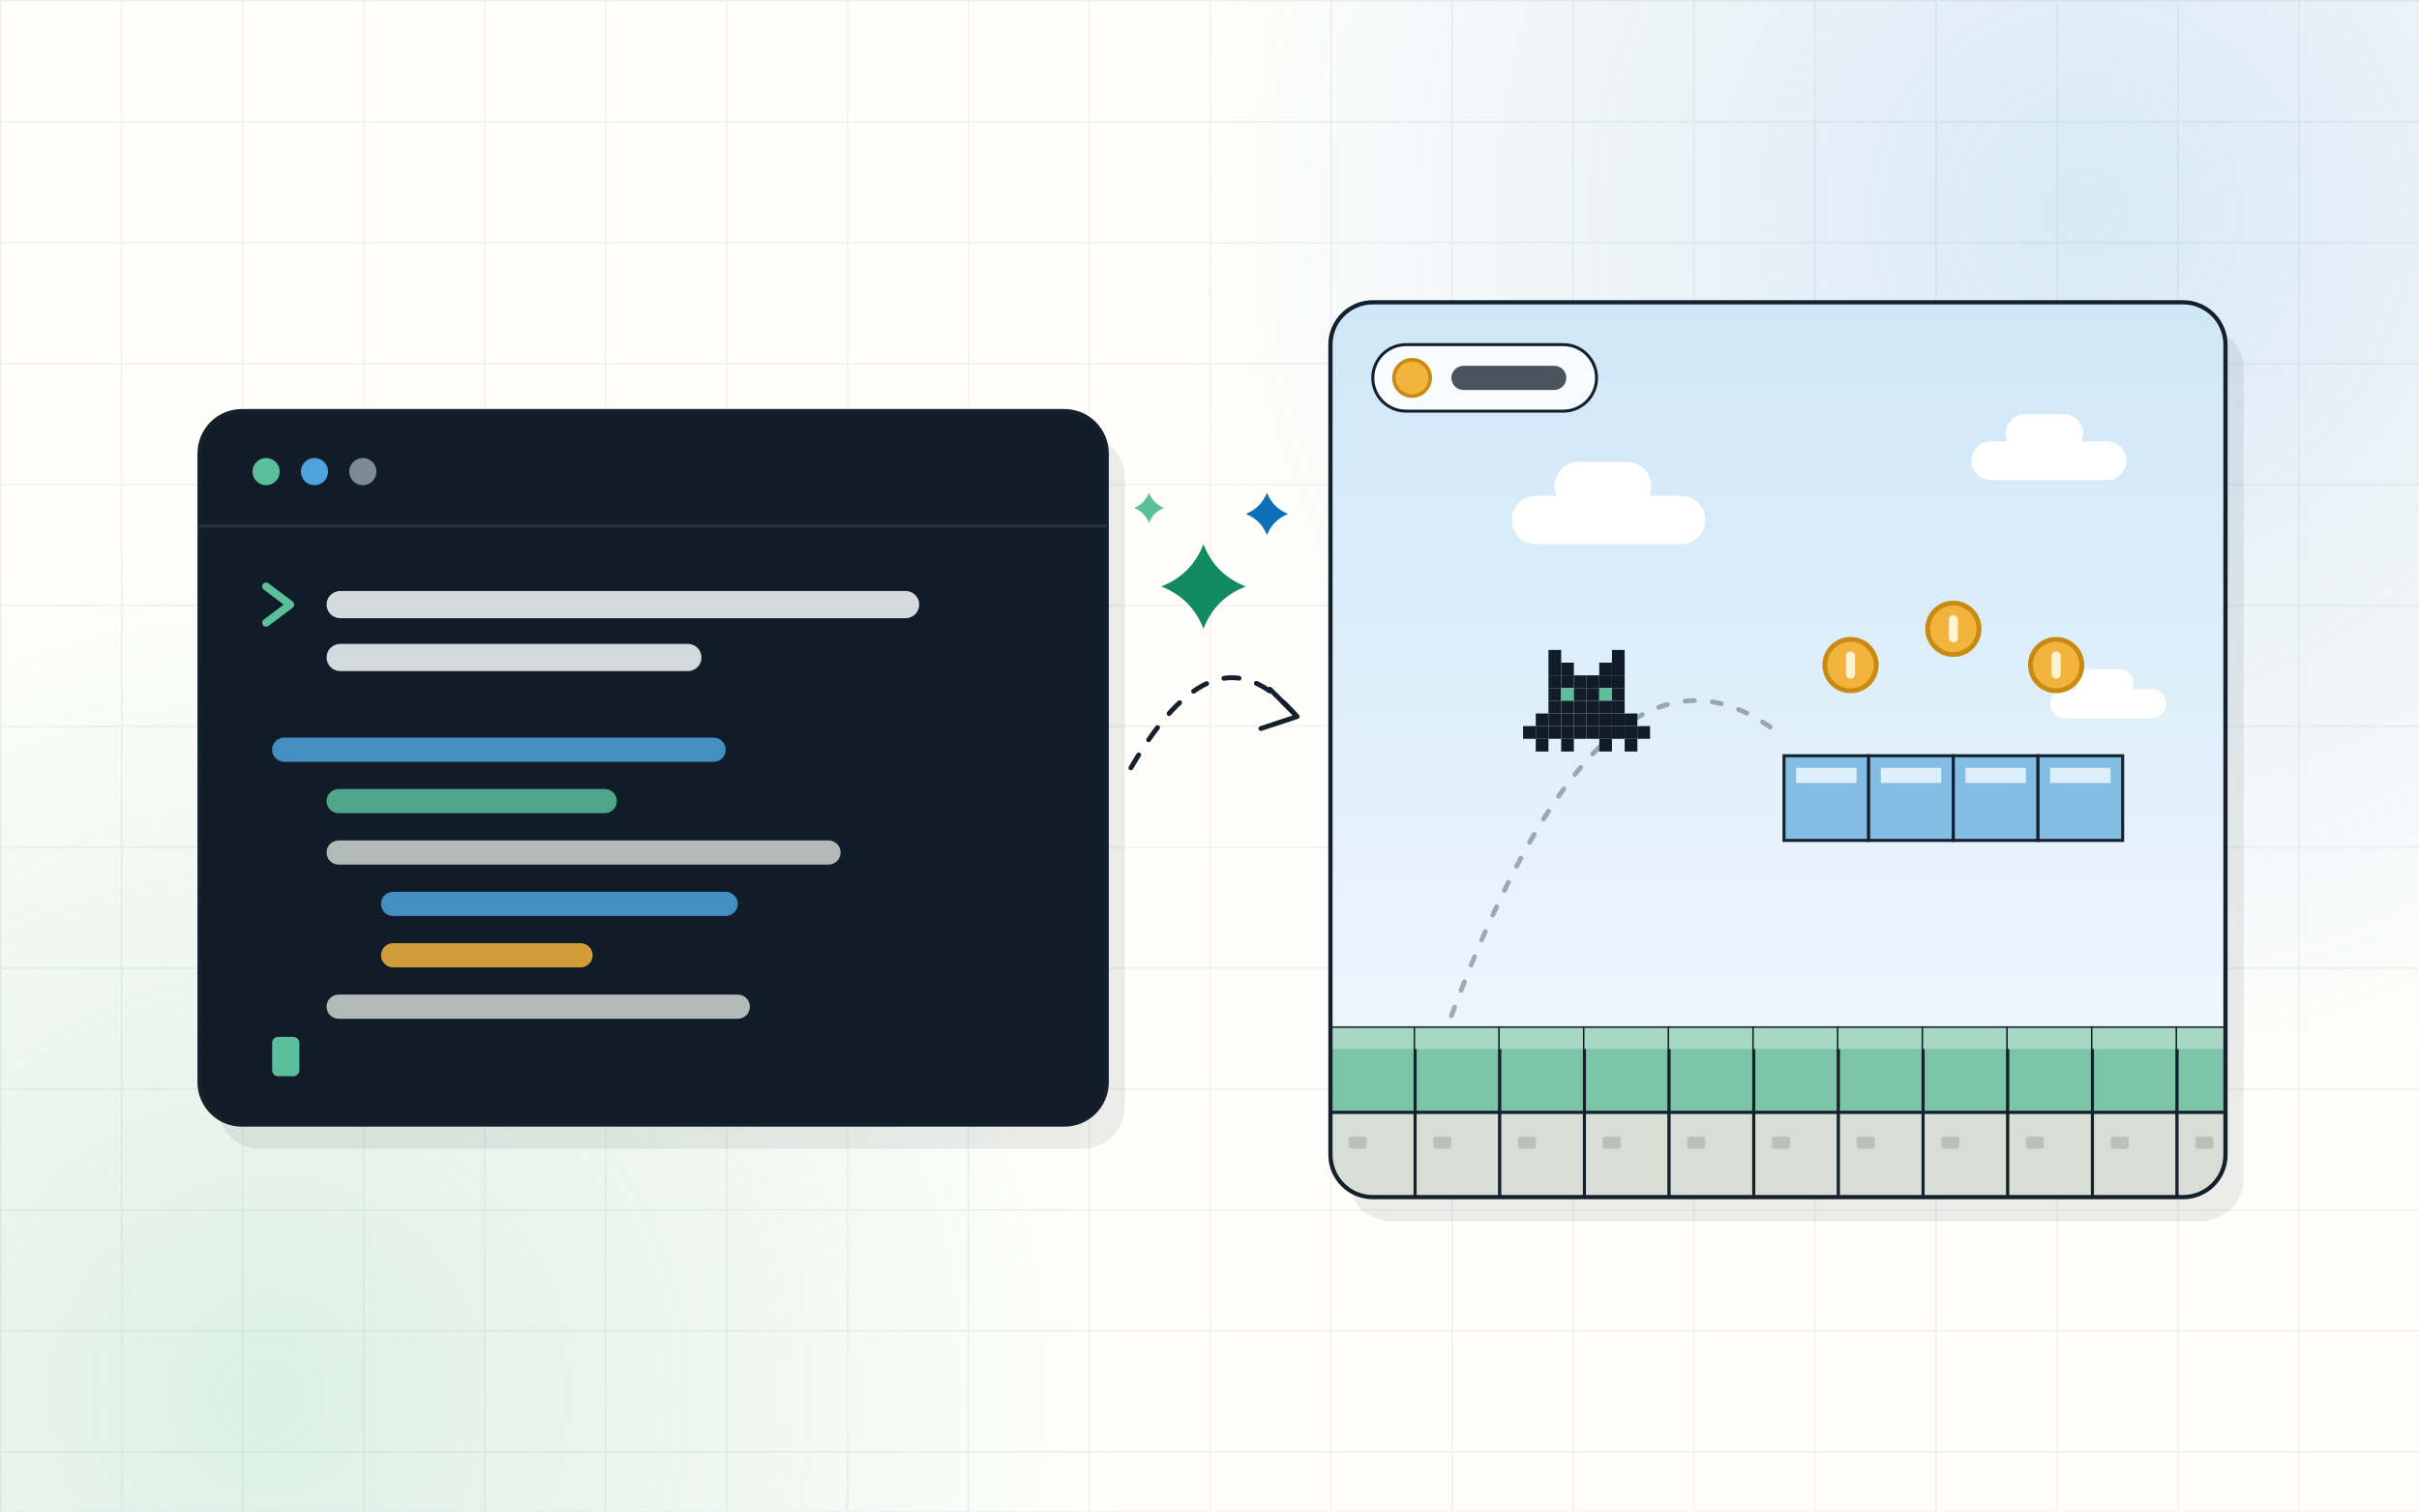
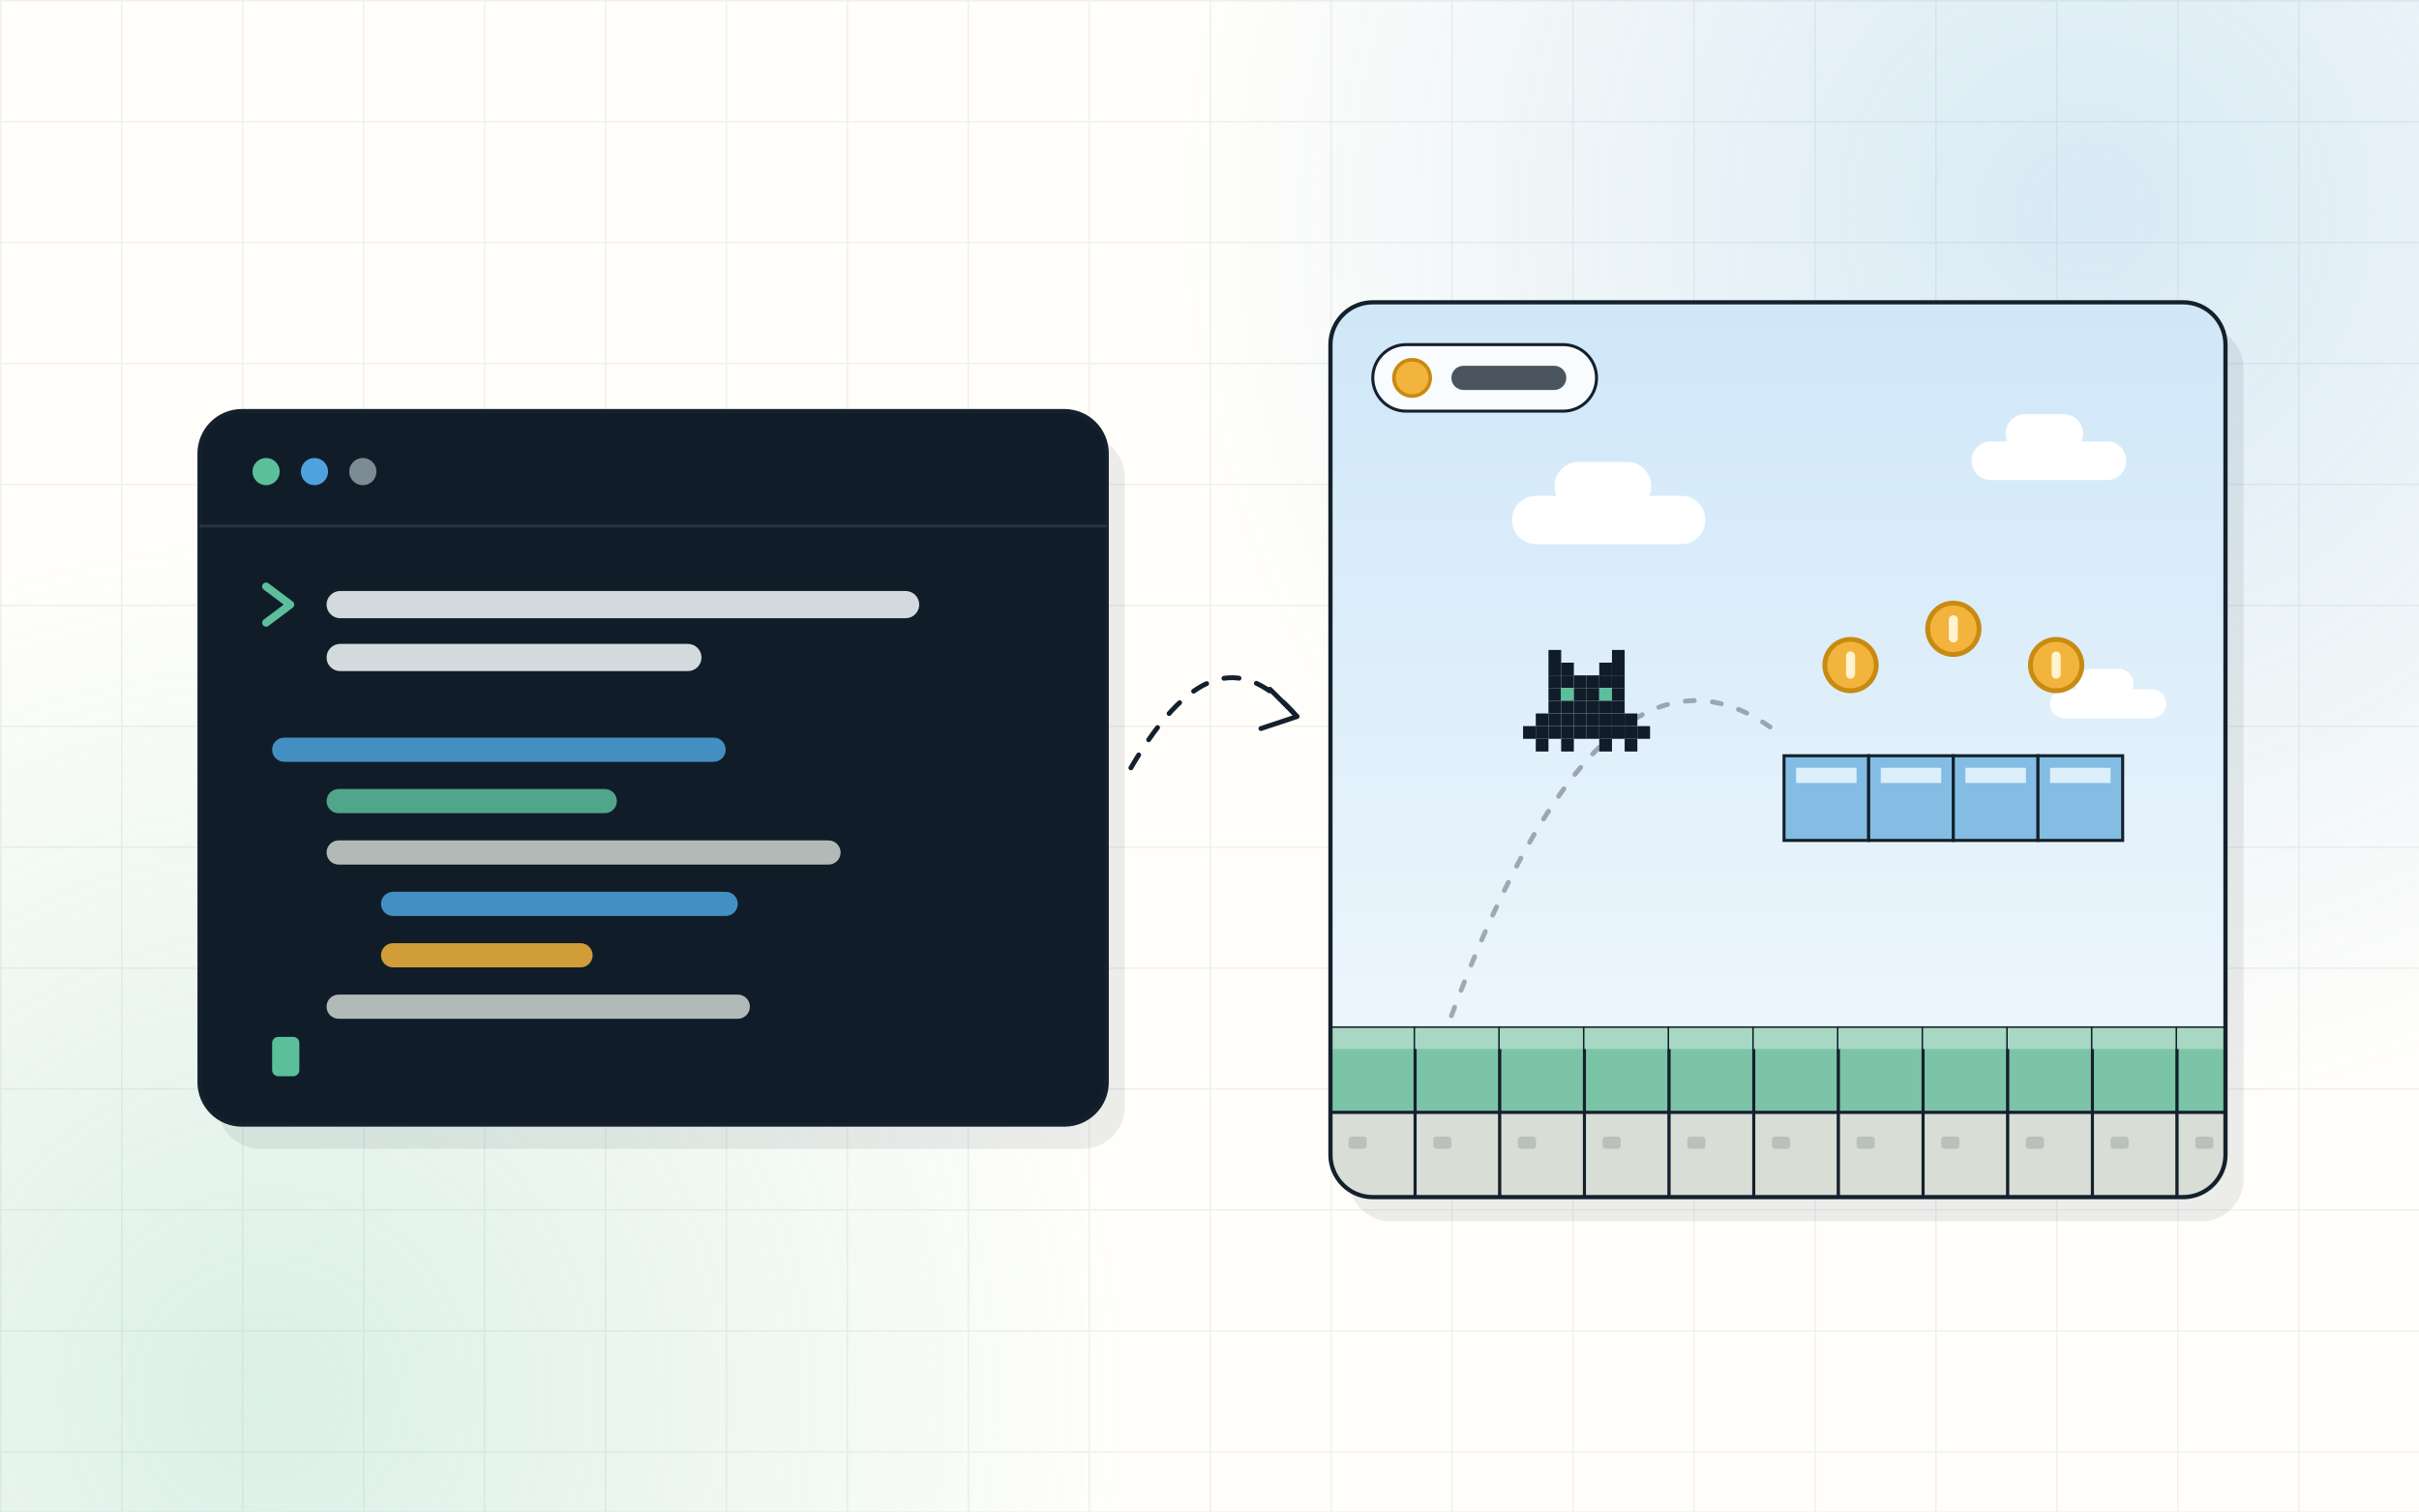
<svg xmlns="http://www.w3.org/2000/svg" viewBox="0 0 800 500" width="800" height="500">
  <defs>
    <pattern id="grid" width="40" height="40" patternUnits="userSpaceOnUse">
      <path d="M40 0H0V40" fill="none" stroke="#101d29" stroke-opacity="0.06" stroke-width="1" />
    </pattern>
    <radialGradient id="glowB" cx="0.5" cy="0.5" r="0.5">
      <stop offset="0" stop-color="#4ea3dd" stop-opacity="0.22" />
      <stop offset="1" stop-color="#4ea3dd" stop-opacity="0" />
    </radialGradient>
    <radialGradient id="glowG" cx="0.5" cy="0.5" r="0.5">
      <stop offset="0" stop-color="#5cbf9b" stop-opacity="0.22" />
      <stop offset="1" stop-color="#5cbf9b" stop-opacity="0" />
    </radialGradient>
    <clipPath id="screen">
      <rect x="440" y="100" width="296" height="296" rx="14" />
    </clipPath>
    <linearGradient id="sky" x1="0" y1="0" x2="0" y2="1">
      <stop offset="0" stop-color="#cfe7f8" />
      <stop offset="1" stop-color="#f3f9fd" />
    </linearGradient>
  </defs>
  <rect width="800" height="500" fill="#fffefb" />
  <rect width="800" height="500" fill="url(#grid)" />
  <circle cx="690" cy="70" r="300" fill="url(#glowB)" />
  <circle cx="90" cy="460" r="280" fill="url(#glowG)" />
  <rect x="72" y="144" width="300" height="236" rx="14" fill="#14202b" fill-opacity="0.08" />
  <rect x="66" y="136" width="300" height="236" rx="14" fill="#101d29" stroke="#14202b" stroke-width="1.4" />
  <circle cx="88" cy="156" r="4.5" fill="#5cbf9b" />
  <circle cx="104" cy="156" r="4.5" fill="#4ea3dd" />
  <circle cx="120" cy="156" r="4.5" fill="#7d8b95" />
  <line x1="66" y1="174" x2="366" y2="174" stroke="#ffffff" stroke-opacity="0.1" />
  <path d="M88 194 L96 200 L88 206" fill="none" stroke="#5cbf9b" stroke-width="2.6" stroke-linecap="round" stroke-linejoin="round" />
  <rect x="108" y="195.5" width="196" height="9" rx="4.5" fill="#e8eef2" fill-opacity="0.9" />
  <rect x="108" y="213" width="124" height="9" rx="4.5" fill="#e8eef2" fill-opacity="0.9" />
  <rect x="90" y="244" width="150" height="8" rx="4.0" fill="#4ea3dd" fill-opacity="0.85" />
  <rect x="108" y="261" width="96" height="8" rx="4.0" fill="#5cbf9b" fill-opacity="0.85" />
  <rect x="108" y="278" width="170" height="8" rx="4.0" fill="#cfd6d1" fill-opacity="0.85" />
  <rect x="126" y="295" width="118" height="8" rx="4.0" fill="#4ea3dd" fill-opacity="0.85" />
  <rect x="126" y="312" width="70" height="8" rx="4.0" fill="#f2b43c" fill-opacity="0.85" />
  <rect x="108" y="329" width="140" height="8" rx="4.0" fill="#cfd6d1" fill-opacity="0.85" />
  <rect x="90" y="343" width="9" height="13" rx="2" fill="#5cbf9b" />
  <path d="M374 254 C 395 218, 412 218, 428 236" fill="none" stroke="#14202b" stroke-width="1.6" stroke-dasharray="5 6" stroke-linecap="round" />
  <path d="M420 228 L429 237 L417 241" fill="none" stroke="#14202b" stroke-width="1.6" stroke-linecap="round" stroke-linejoin="round" />
-   <path d="M398 180 Q401.9 190.1 412 194 Q401.9 197.9 398 208 Q394.1 197.9 384 194 Q394.1 190.1 398 180Z" fill="#128a62" />
-   <path d="M419 163 Q421 168 426 170 Q421 172 419 177 Q417 172 412 170 Q417 168 419 163Z" fill="#0e6fb8" />
-   <path d="M380 163 Q381.4 166.6 385 168 Q381.4 169.4 380 173 Q378.6 169.4 375 168 Q378.6 166.6 380 163Z" fill="#5cbf9b" />
  <rect x="446" y="108" width="296" height="296" rx="14" fill="#14202b" fill-opacity="0.08" />
  <g clip-path="url(#screen)">
    <rect x="440" y="100" width="296" height="296" fill="url(#sky)" />
    <rect x="500" y="164" width="64" height="16" rx="8" fill="#ffffff" />
    <rect x="514.1" y="152.8" width="32" height="16" rx="8" fill="#ffffff" />
    <rect x="652" y="146" width="51.2" height="12.8" rx="6.4" fill="#ffffff" />
    <rect x="663.3" y="137" width="25.6" height="12.8" rx="6.4" fill="#ffffff" />
    <rect x="678" y="228" width="38.4" height="9.6" rx="4.8" fill="#ffffff" />
    <rect x="686.4" y="221.3" width="19.2" height="9.6" rx="4.8" fill="#ffffff" />
    <rect x="440" y="340" width="28" height="28" fill="#7cc4a8" stroke="#14202b" stroke-width="1" />
    <rect x="440" y="340" width="28" height="7" fill="#a8d8c4" />
    <rect x="440" y="368" width="28" height="28" fill="#d8ddd6" stroke="#14202b" stroke-width="1" />
    <rect x="446" y="376" width="6" height="4" rx="1" fill="#b9c1ba" />
    <rect x="468" y="340" width="28" height="28" fill="#7cc4a8" stroke="#14202b" stroke-width="1" />
    <rect x="468" y="340" width="28" height="7" fill="#a8d8c4" />
    <rect x="468" y="368" width="28" height="28" fill="#d8ddd6" stroke="#14202b" stroke-width="1" />
    <rect x="474" y="376" width="6" height="4" rx="1" fill="#b9c1ba" />
    <rect x="496" y="340" width="28" height="28" fill="#7cc4a8" stroke="#14202b" stroke-width="1" />
    <rect x="496" y="340" width="28" height="7" fill="#a8d8c4" />
    <rect x="496" y="368" width="28" height="28" fill="#d8ddd6" stroke="#14202b" stroke-width="1" />
    <rect x="502" y="376" width="6" height="4" rx="1" fill="#b9c1ba" />
    <rect x="524" y="340" width="28" height="28" fill="#7cc4a8" stroke="#14202b" stroke-width="1" />
    <rect x="524" y="340" width="28" height="7" fill="#a8d8c4" />
    <rect x="524" y="368" width="28" height="28" fill="#d8ddd6" stroke="#14202b" stroke-width="1" />
    <rect x="530" y="376" width="6" height="4" rx="1" fill="#b9c1ba" />
    <rect x="552" y="340" width="28" height="28" fill="#7cc4a8" stroke="#14202b" stroke-width="1" />
    <rect x="552" y="340" width="28" height="7" fill="#a8d8c4" />
    <rect x="552" y="368" width="28" height="28" fill="#d8ddd6" stroke="#14202b" stroke-width="1" />
    <rect x="558" y="376" width="6" height="4" rx="1" fill="#b9c1ba" />
    <rect x="580" y="340" width="28" height="28" fill="#7cc4a8" stroke="#14202b" stroke-width="1" />
    <rect x="580" y="340" width="28" height="7" fill="#a8d8c4" />
    <rect x="580" y="368" width="28" height="28" fill="#d8ddd6" stroke="#14202b" stroke-width="1" />
    <rect x="586" y="376" width="6" height="4" rx="1" fill="#b9c1ba" />
    <rect x="608" y="340" width="28" height="28" fill="#7cc4a8" stroke="#14202b" stroke-width="1" />
    <rect x="608" y="340" width="28" height="7" fill="#a8d8c4" />
    <rect x="608" y="368" width="28" height="28" fill="#d8ddd6" stroke="#14202b" stroke-width="1" />
    <rect x="614" y="376" width="6" height="4" rx="1" fill="#b9c1ba" />
    <rect x="636" y="340" width="28" height="28" fill="#7cc4a8" stroke="#14202b" stroke-width="1" />
    <rect x="636" y="340" width="28" height="7" fill="#a8d8c4" />
    <rect x="636" y="368" width="28" height="28" fill="#d8ddd6" stroke="#14202b" stroke-width="1" />
    <rect x="642" y="376" width="6" height="4" rx="1" fill="#b9c1ba" />
    <rect x="664" y="340" width="28" height="28" fill="#7cc4a8" stroke="#14202b" stroke-width="1" />
    <rect x="664" y="340" width="28" height="7" fill="#a8d8c4" />
    <rect x="664" y="368" width="28" height="28" fill="#d8ddd6" stroke="#14202b" stroke-width="1" />
    <rect x="670" y="376" width="6" height="4" rx="1" fill="#b9c1ba" />
    <rect x="692" y="340" width="28" height="28" fill="#7cc4a8" stroke="#14202b" stroke-width="1" />
    <rect x="692" y="340" width="28" height="7" fill="#a8d8c4" />
    <rect x="692" y="368" width="28" height="28" fill="#d8ddd6" stroke="#14202b" stroke-width="1" />
    <rect x="698" y="376" width="6" height="4" rx="1" fill="#b9c1ba" />
    <rect x="720" y="340" width="28" height="28" fill="#7cc4a8" stroke="#14202b" stroke-width="1" />
    <rect x="720" y="340" width="28" height="7" fill="#a8d8c4" />
    <rect x="720" y="368" width="28" height="28" fill="#d8ddd6" stroke="#14202b" stroke-width="1" />
    <rect x="726" y="376" width="6" height="4" rx="1" fill="#b9c1ba" />
    <rect x="590" y="250" width="28" height="28" fill="#83bde4" stroke="#14202b" stroke-width="1" />
    <rect x="594" y="254" width="20" height="5" fill="#dceffb" />
    <rect x="618" y="250" width="28" height="28" fill="#83bde4" stroke="#14202b" stroke-width="1" />
    <rect x="622" y="254" width="20" height="5" fill="#dceffb" />
    <rect x="646" y="250" width="28" height="28" fill="#83bde4" stroke="#14202b" stroke-width="1" />
    <rect x="650" y="254" width="20" height="5" fill="#dceffb" />
    <rect x="674" y="250" width="28" height="28" fill="#83bde4" stroke="#14202b" stroke-width="1" />
    <rect x="678" y="254" width="20" height="5" fill="#dceffb" />
    <circle cx="612" cy="220" r="8.5" fill="#f2b43c" stroke="#c98a12" stroke-width="1.6" />
    <rect x="610.5" y="215.5" width="3" height="9" rx="1.5" fill="#fff3d0" />
    <circle cx="646" cy="208" r="8.5" fill="#f2b43c" stroke="#c98a12" stroke-width="1.6" />
    <rect x="644.5" y="203.5" width="3" height="9" rx="1.5" fill="#fff3d0" />
    <circle cx="680" cy="220" r="8.5" fill="#f2b43c" stroke="#c98a12" stroke-width="1.6" />
    <rect x="678.5" y="215.5" width="3" height="9" rx="1.5" fill="#fff3d0" />
    <path d="M480 336 Q 532 196, 590 244" fill="none" stroke="#14202b" stroke-opacity="0.35" stroke-width="1.6" stroke-dasharray="3 6" stroke-linecap="round" />
    <rect x="512.1" y="215" width="4.2" height="4.2" fill="#101d29" />
    <rect x="533.1" y="215" width="4.2" height="4.2" fill="#101d29" />
    <rect x="512.1" y="219.2" width="4.2" height="4.2" fill="#101d29" />
    <rect x="516.3" y="219.2" width="4.2" height="4.2" fill="#101d29" />
    <rect x="528.9" y="219.2" width="4.2" height="4.2" fill="#101d29" />
    <rect x="533.1" y="219.2" width="4.2" height="4.2" fill="#101d29" />
    <rect x="512.1" y="223.4" width="4.2" height="4.2" fill="#101d29" />
    <rect x="516.3" y="223.4" width="4.2" height="4.2" fill="#101d29" />
    <rect x="520.5" y="223.4" width="4.2" height="4.2" fill="#101d29" />
    <rect x="524.7" y="223.4" width="4.2" height="4.2" fill="#101d29" />
    <rect x="528.9" y="223.4" width="4.2" height="4.2" fill="#101d29" />
    <rect x="533.1" y="223.4" width="4.2" height="4.2" fill="#101d29" />
    <rect x="512.1" y="227.6" width="4.2" height="4.2" fill="#101d29" />
    <rect x="516.3" y="227.6" width="4.2" height="4.2" fill="#5cbf9b" />
    <rect x="520.5" y="227.6" width="4.2" height="4.2" fill="#101d29" />
    <rect x="524.7" y="227.6" width="4.2" height="4.2" fill="#101d29" />
    <rect x="528.9" y="227.6" width="4.2" height="4.2" fill="#5cbf9b" />
    <rect x="533.1" y="227.6" width="4.2" height="4.2" fill="#101d29" />
    <rect x="512.1" y="231.8" width="4.2" height="4.2" fill="#101d29" />
    <rect x="516.3" y="231.8" width="4.2" height="4.2" fill="#101d29" />
    <rect x="520.5" y="231.8" width="4.2" height="4.2" fill="#101d29" />
    <rect x="524.7" y="231.8" width="4.2" height="4.2" fill="#101d29" />
    <rect x="528.9" y="231.8" width="4.2" height="4.2" fill="#101d29" />
    <rect x="533.1" y="231.8" width="4.2" height="4.2" fill="#101d29" />
    <rect x="507.9" y="236" width="4.2" height="4.2" fill="#101d29" />
    <rect x="512.1" y="236" width="4.2" height="4.2" fill="#101d29" />
    <rect x="516.3" y="236" width="4.2" height="4.2" fill="#101d29" />
    <rect x="520.5" y="236" width="4.2" height="4.2" fill="#101d29" />
    <rect x="524.7" y="236" width="4.2" height="4.2" fill="#101d29" />
    <rect x="528.9" y="236" width="4.2" height="4.2" fill="#101d29" />
    <rect x="533.1" y="236" width="4.2" height="4.2" fill="#101d29" />
    <rect x="537.3" y="236" width="4.2" height="4.2" fill="#101d29" />
    <rect x="503.7" y="240.2" width="4.2" height="4.2" fill="#101d29" />
    <rect x="507.9" y="240.2" width="4.2" height="4.2" fill="#101d29" />
    <rect x="512.1" y="240.2" width="4.2" height="4.2" fill="#101d29" />
    <rect x="516.3" y="240.2" width="4.2" height="4.2" fill="#101d29" />
    <rect x="520.5" y="240.2" width="4.2" height="4.2" fill="#101d29" />
    <rect x="524.7" y="240.2" width="4.2" height="4.2" fill="#101d29" />
    <rect x="528.9" y="240.2" width="4.2" height="4.2" fill="#101d29" />
    <rect x="533.1" y="240.2" width="4.2" height="4.2" fill="#101d29" />
    <rect x="537.3" y="240.2" width="4.2" height="4.2" fill="#101d29" />
    <rect x="541.5" y="240.2" width="4.2" height="4.2" fill="#101d29" />
    <rect x="507.9" y="244.4" width="4.2" height="4.2" fill="#101d29" />
    <rect x="516.3" y="244.4" width="4.2" height="4.2" fill="#101d29" />
    <rect x="528.9" y="244.4" width="4.2" height="4.2" fill="#101d29" />
    <rect x="537.3" y="244.4" width="4.2" height="4.2" fill="#101d29" />
    <rect x="454" y="114" width="74" height="22" rx="11" fill="#ffffff" fill-opacity="0.85" stroke="#14202b" stroke-width="1" />
    <circle cx="467" cy="125" r="6" fill="#f2b43c" stroke="#c98a12" stroke-width="1.2" />
    <rect x="480" y="121" width="38" height="8" rx="4.0" fill="#101d29" fill-opacity="0.75" />
  </g>
  <rect x="440" y="100" width="296" height="296" rx="14" fill="none" stroke="#14202b" stroke-width="1.4" />
</svg>
